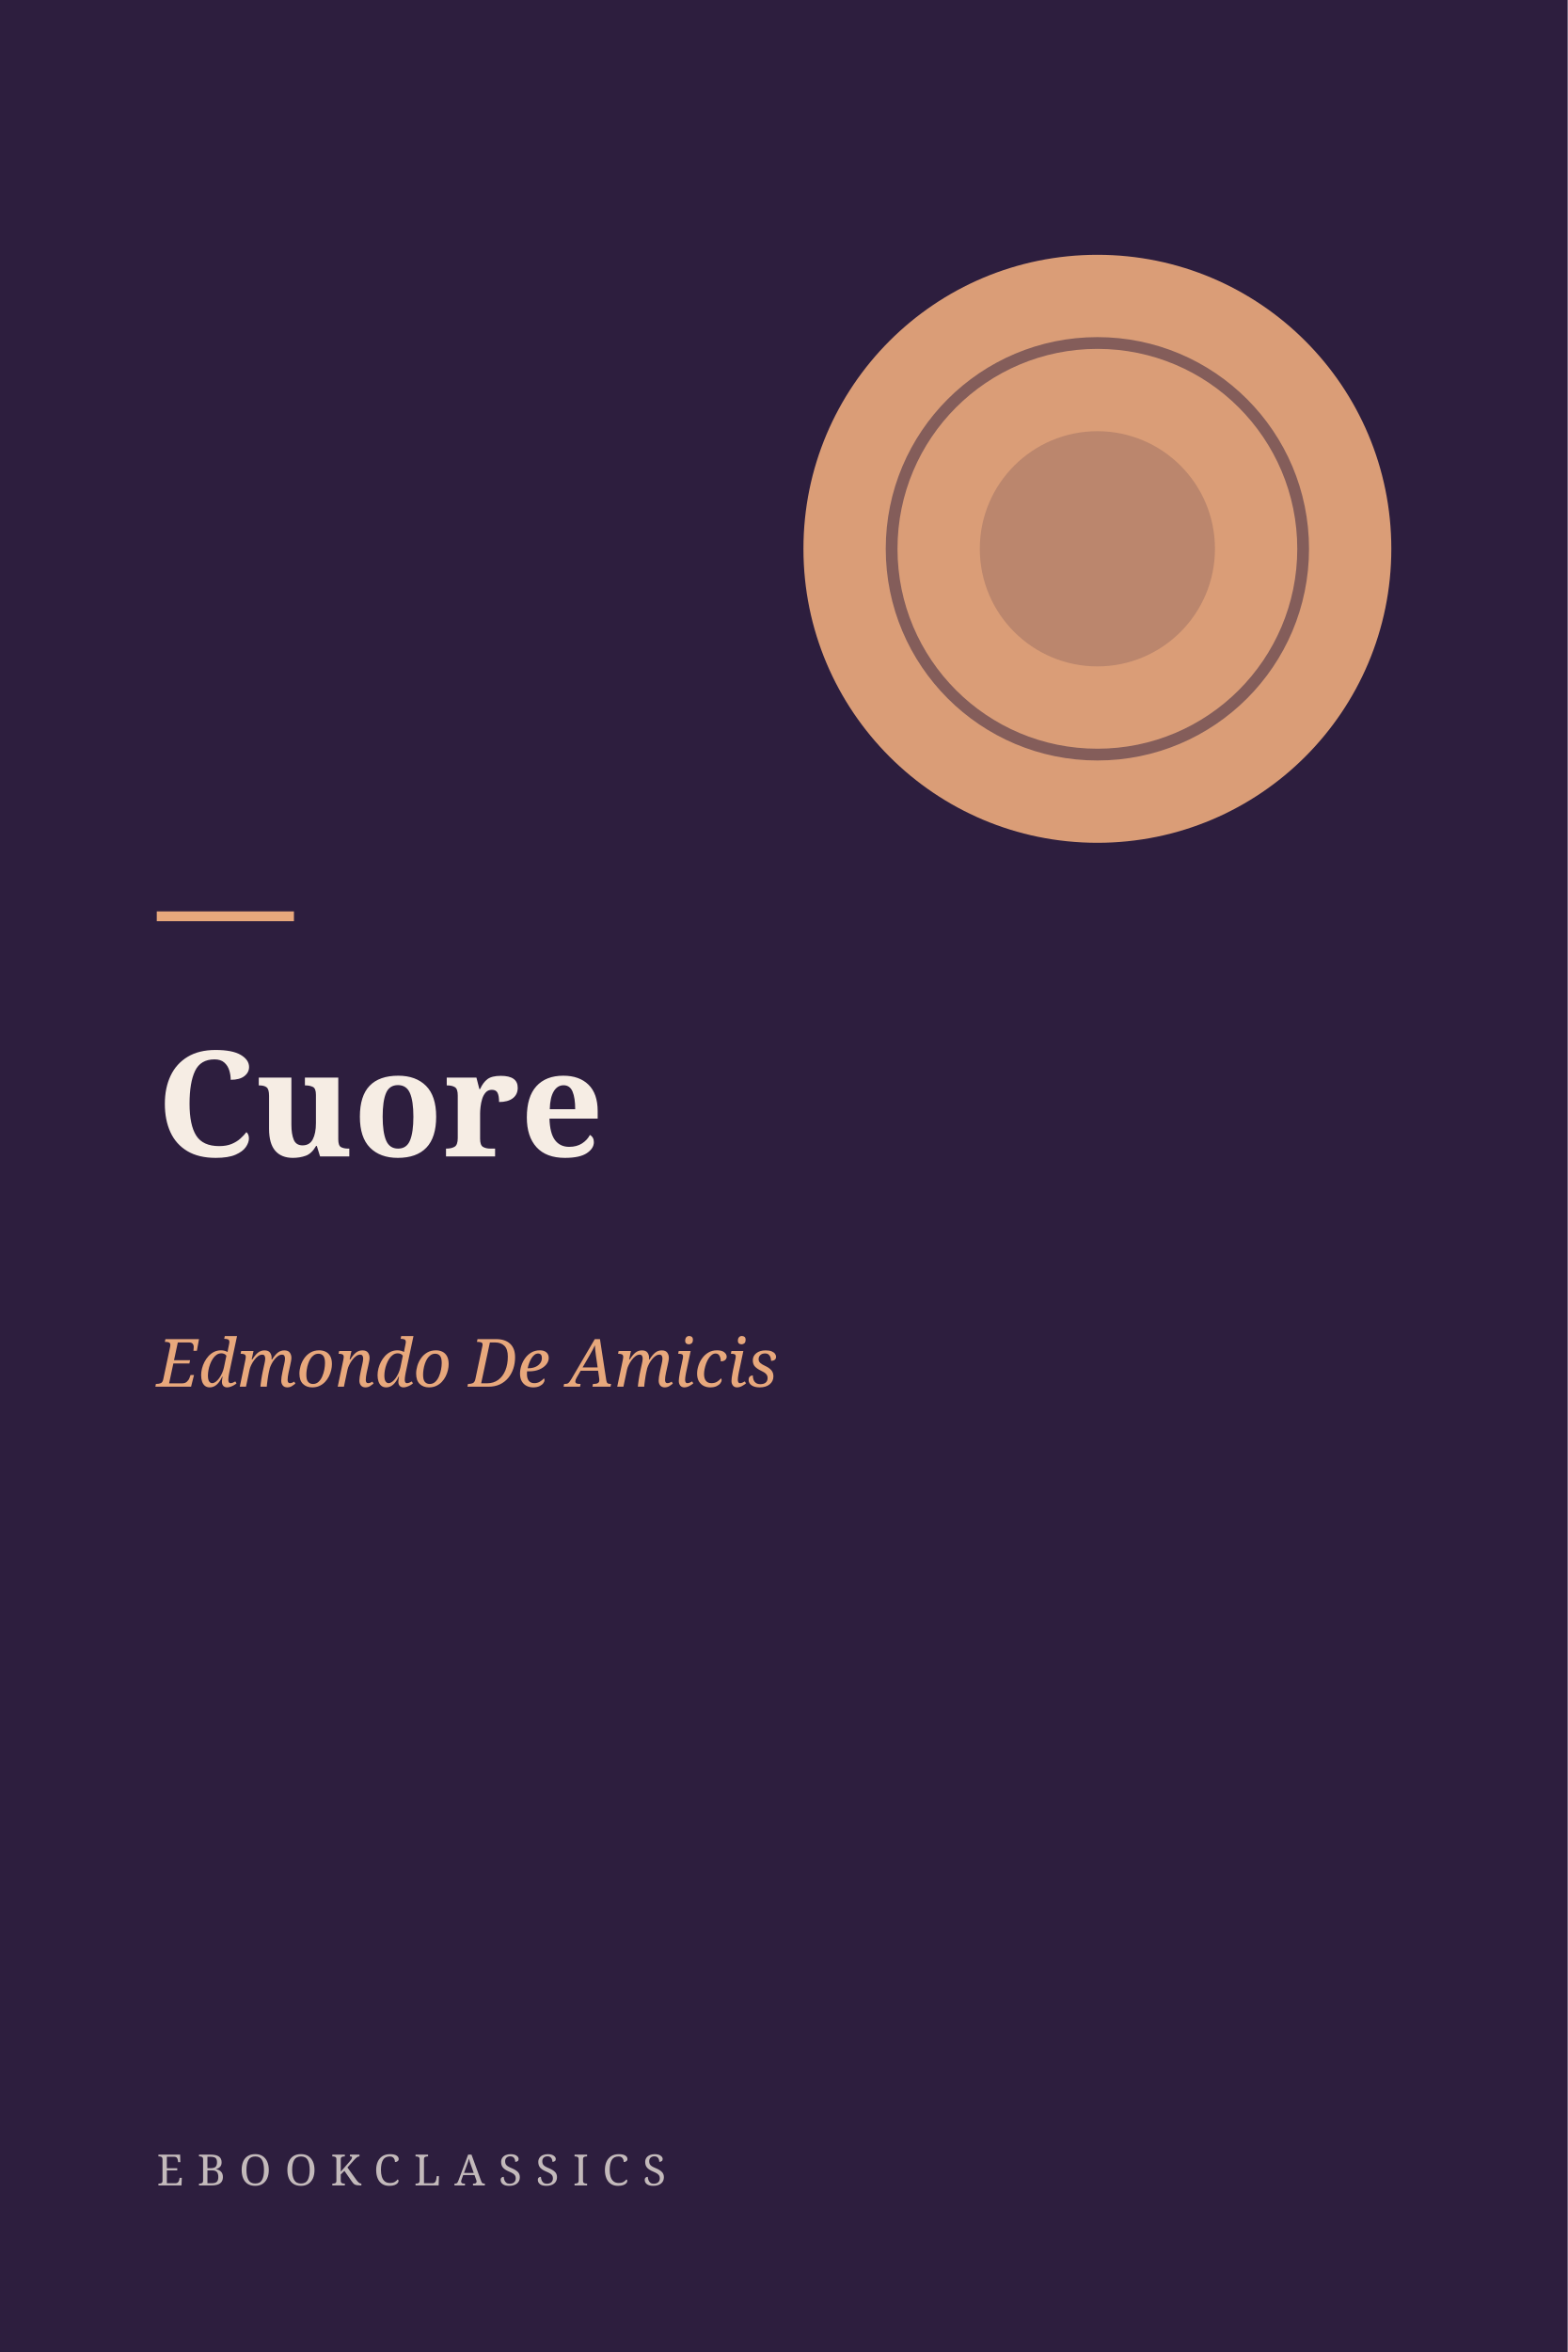
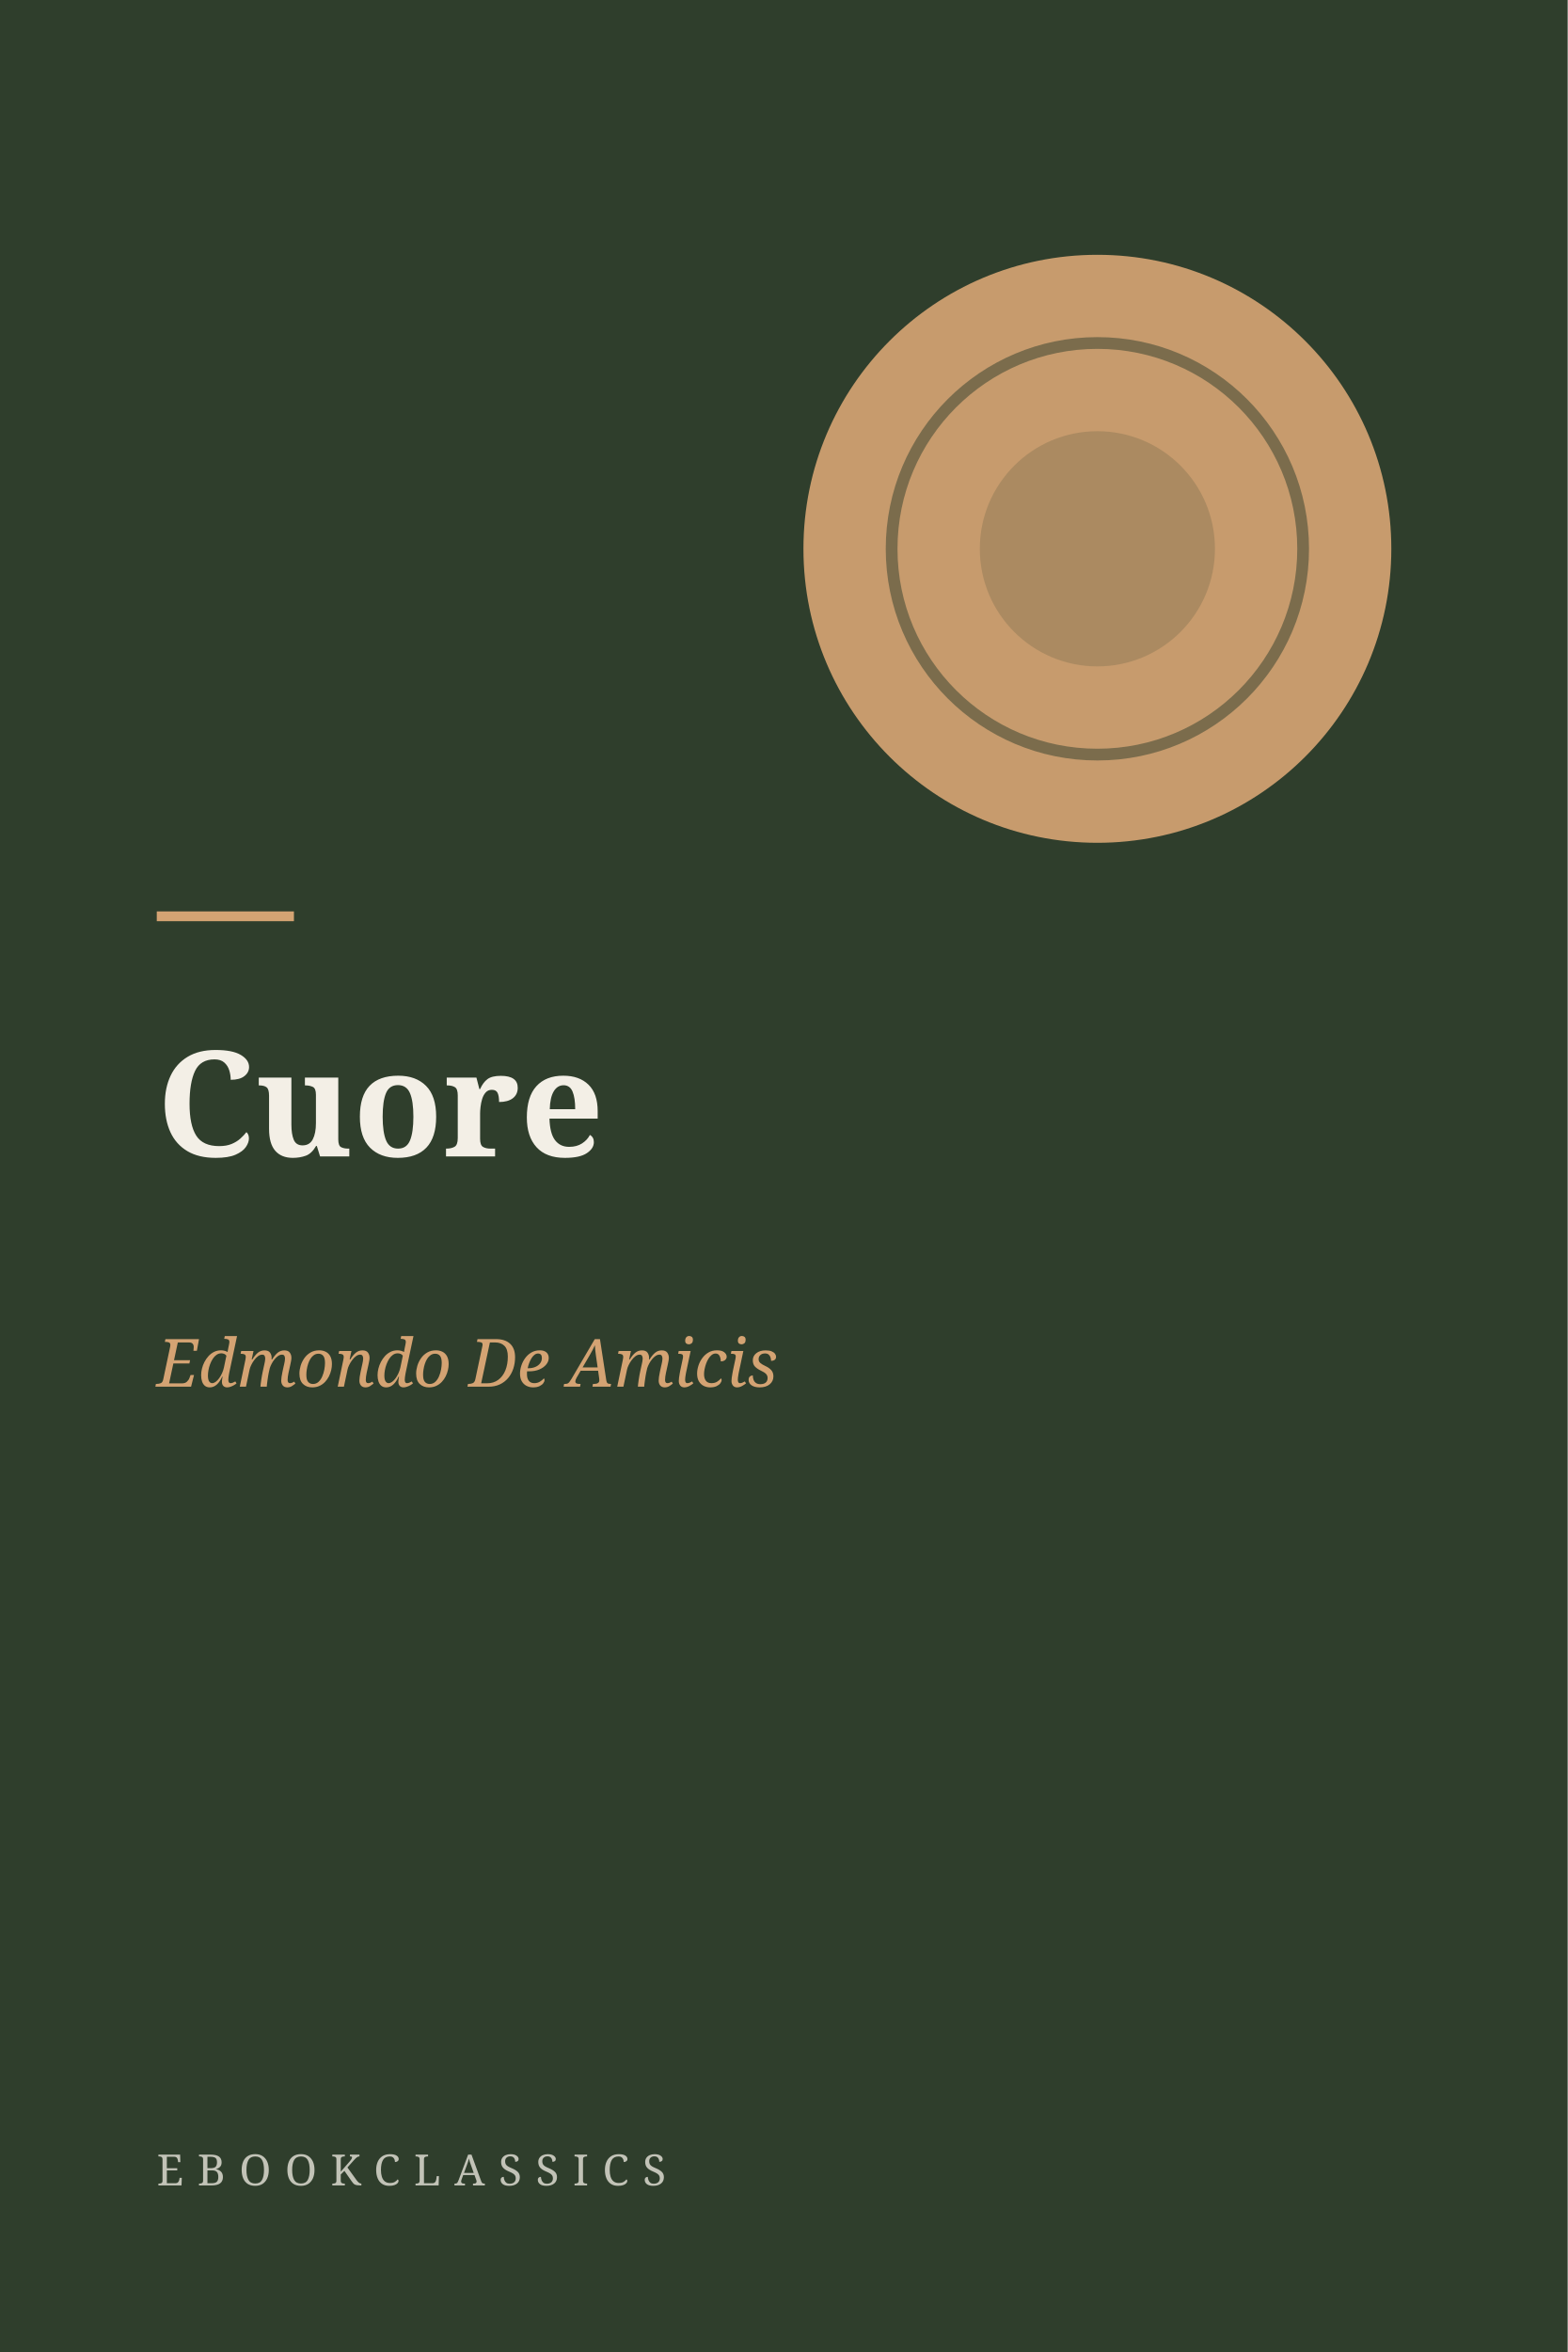
<svg xmlns="http://www.w3.org/2000/svg" width="1600" height="2400" viewBox="0 0 1600 2400">
-   <rect width="1600" height="2400" fill="#2d1e3e" />
-   <circle cx="1120" cy="560" r="300" fill="#e8a87c" opacity=".92" />
-   <circle cx="1120" cy="560" r="210" fill="none" stroke="#2d1e3e" stroke-width="12" opacity=".5" />
-   <circle cx="1120" cy="560" r="120" fill="#2d1e3e" opacity=".18" />
-   <rect x="160" y="930" width="140" height="10" fill="#e8a87c" />
-   <text x="160" y="1180" font-size="150" font-weight="600" font-family="Libertinus Serif, Georgia, serif" fill="#f6ede4">Cuore</text>
-   <text x="160" y="1415" font-size="68" font-style="italic" font-family="Libertinus Serif, Georgia, serif" fill="#e8a87c">Edmondo De Amicis</text>
-   <text x="160" y="2230" font-size="44" letter-spacing="14" font-family="Libertinus Serif, Georgia, serif" fill="#f6ede4" opacity=".75">EBOOKCLASSICS</text>
+   <rect width="1600" height="2400" fill="#2f3e2c" />
+   <circle cx="1120" cy="560" r="300" fill="#d4a373" opacity=".92" />
+   <circle cx="1120" cy="560" r="210" fill="none" stroke="#2f3e2c" stroke-width="12" opacity=".5" />
+   <circle cx="1120" cy="560" r="120" fill="#2f3e2c" opacity=".18" />
+   <rect x="160" y="930" width="140" height="10" fill="#d4a373" />
+   <text x="160" y="1180" font-size="150" font-weight="600" font-family="Libertinus Serif, Georgia, serif" fill="#f3efe6">Cuore</text>
+   <text x="160" y="1415" font-size="68" font-style="italic" font-family="Libertinus Serif, Georgia, serif" fill="#d4a373">Edmondo De Amicis</text>
+   <text x="160" y="2230" font-size="44" letter-spacing="14" font-family="Libertinus Serif, Georgia, serif" fill="#f3efe6" opacity=".75">EBOOKCLASSICS</text>
</svg>
